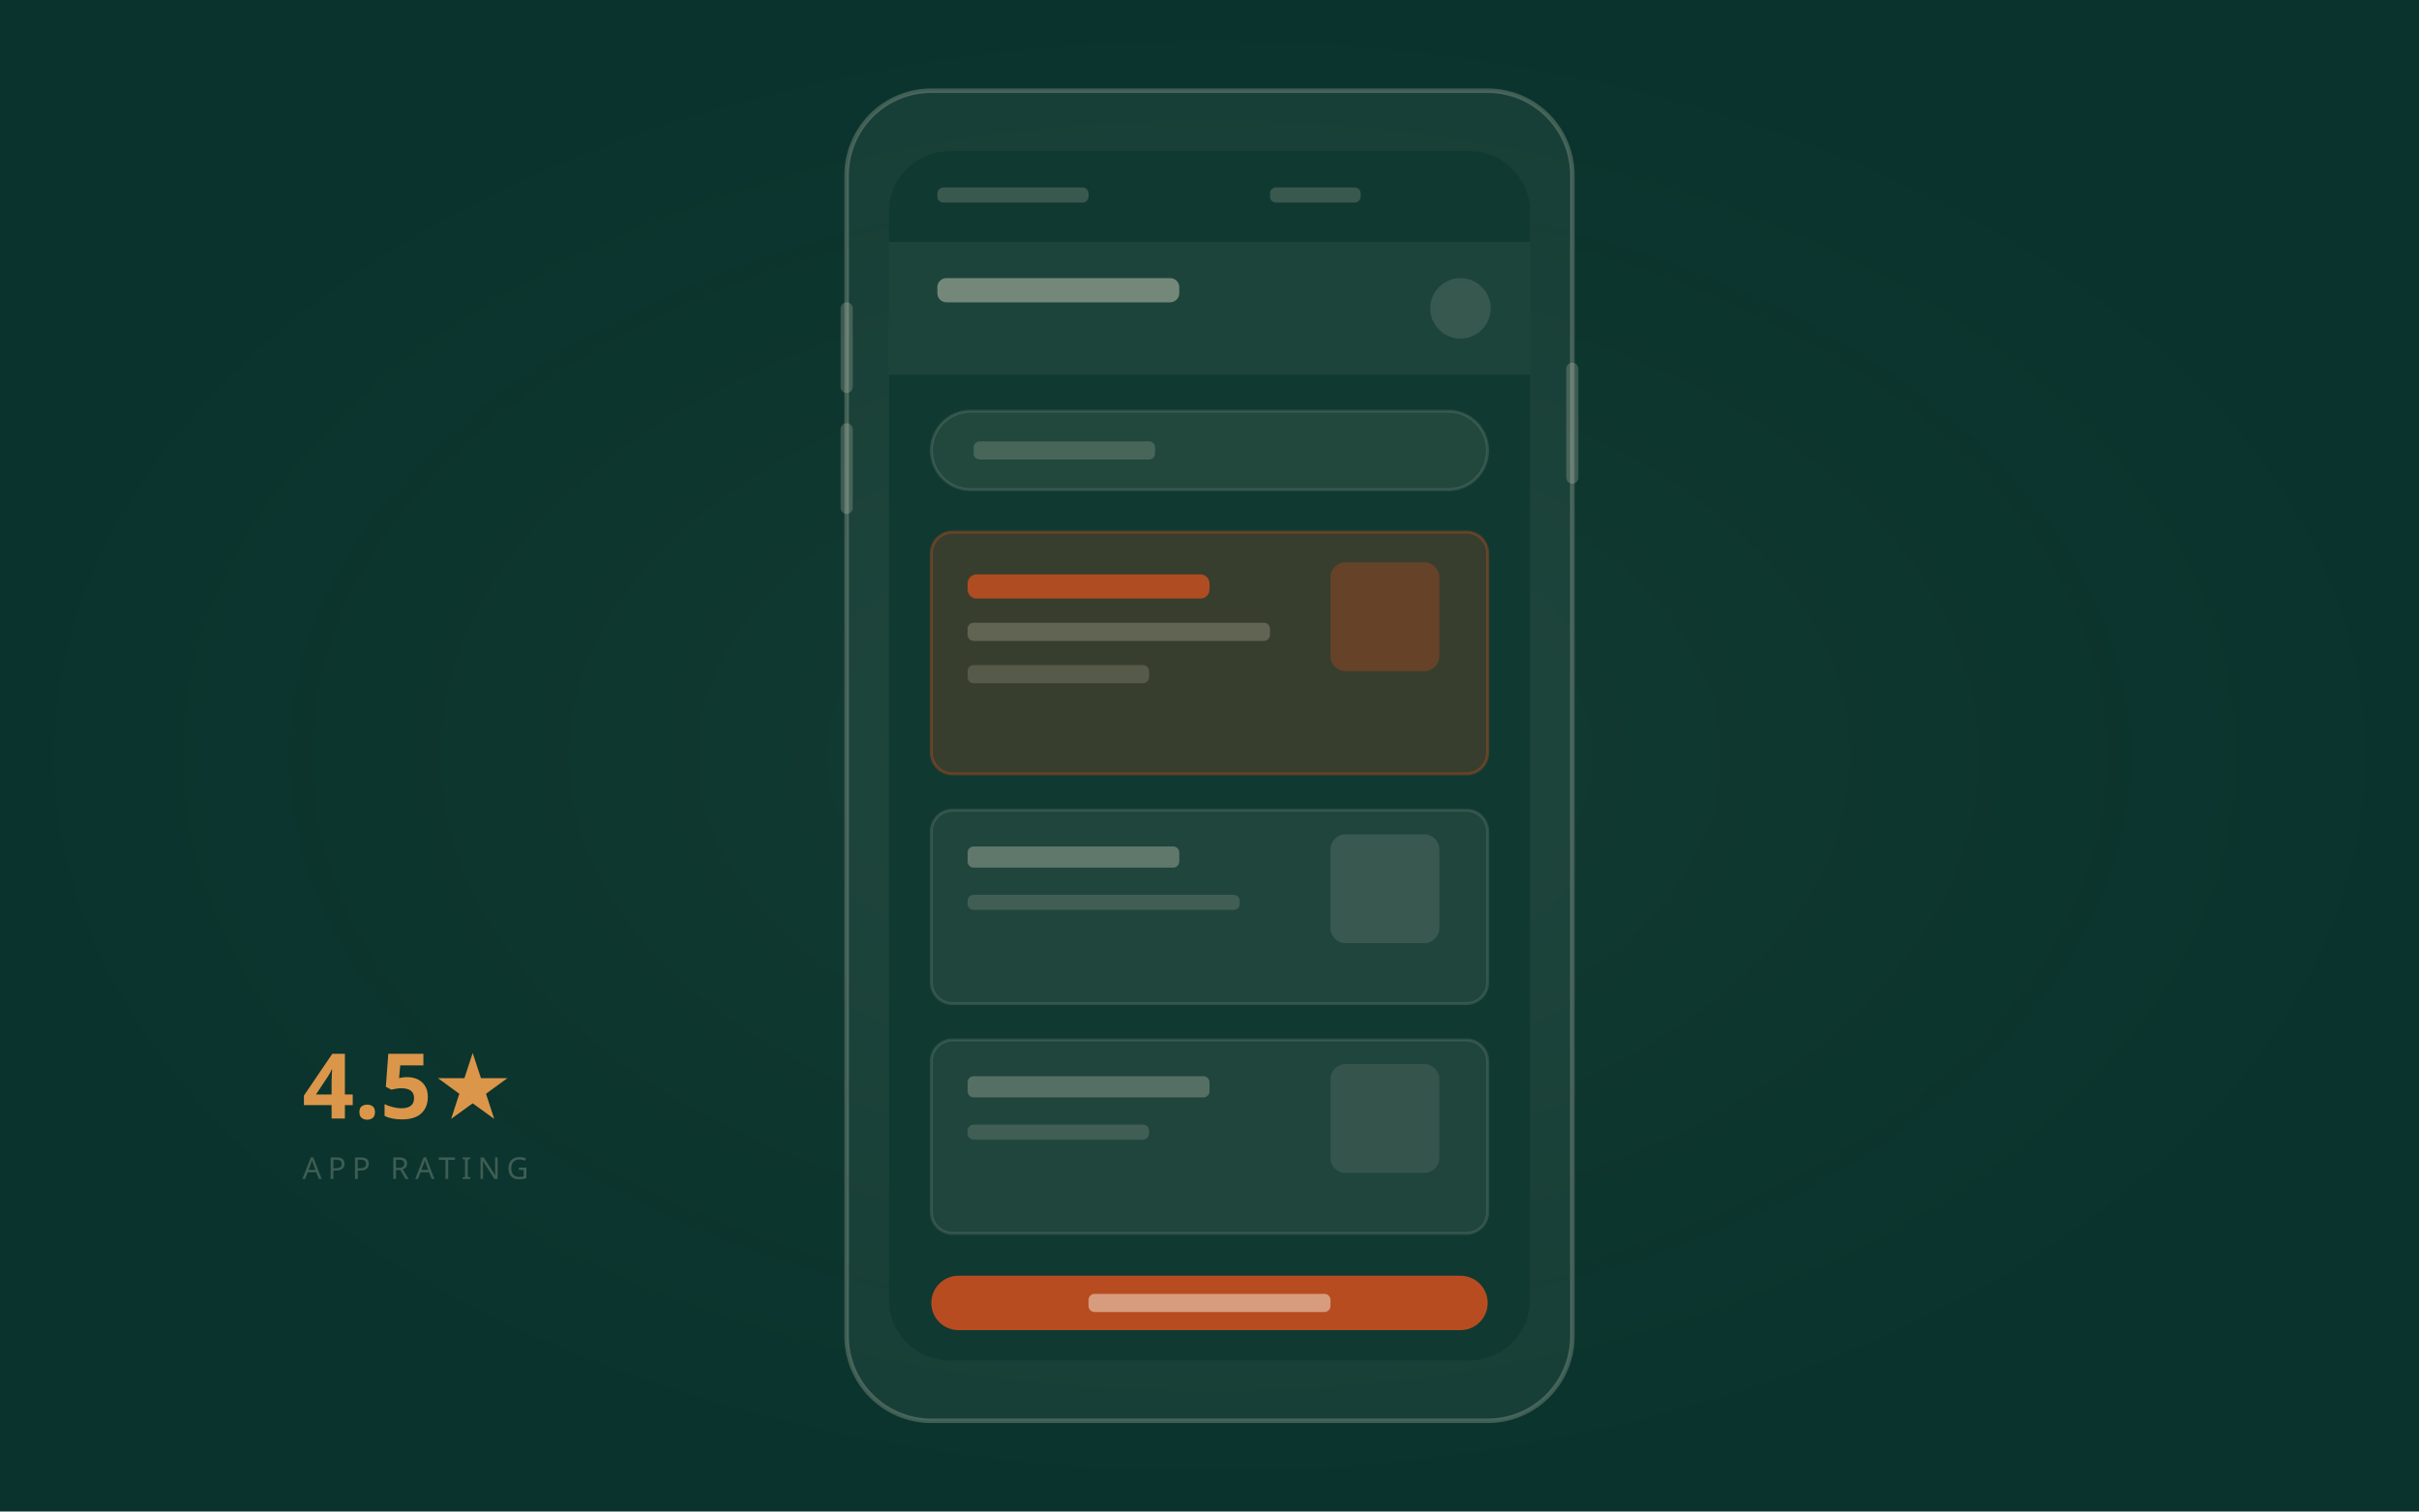
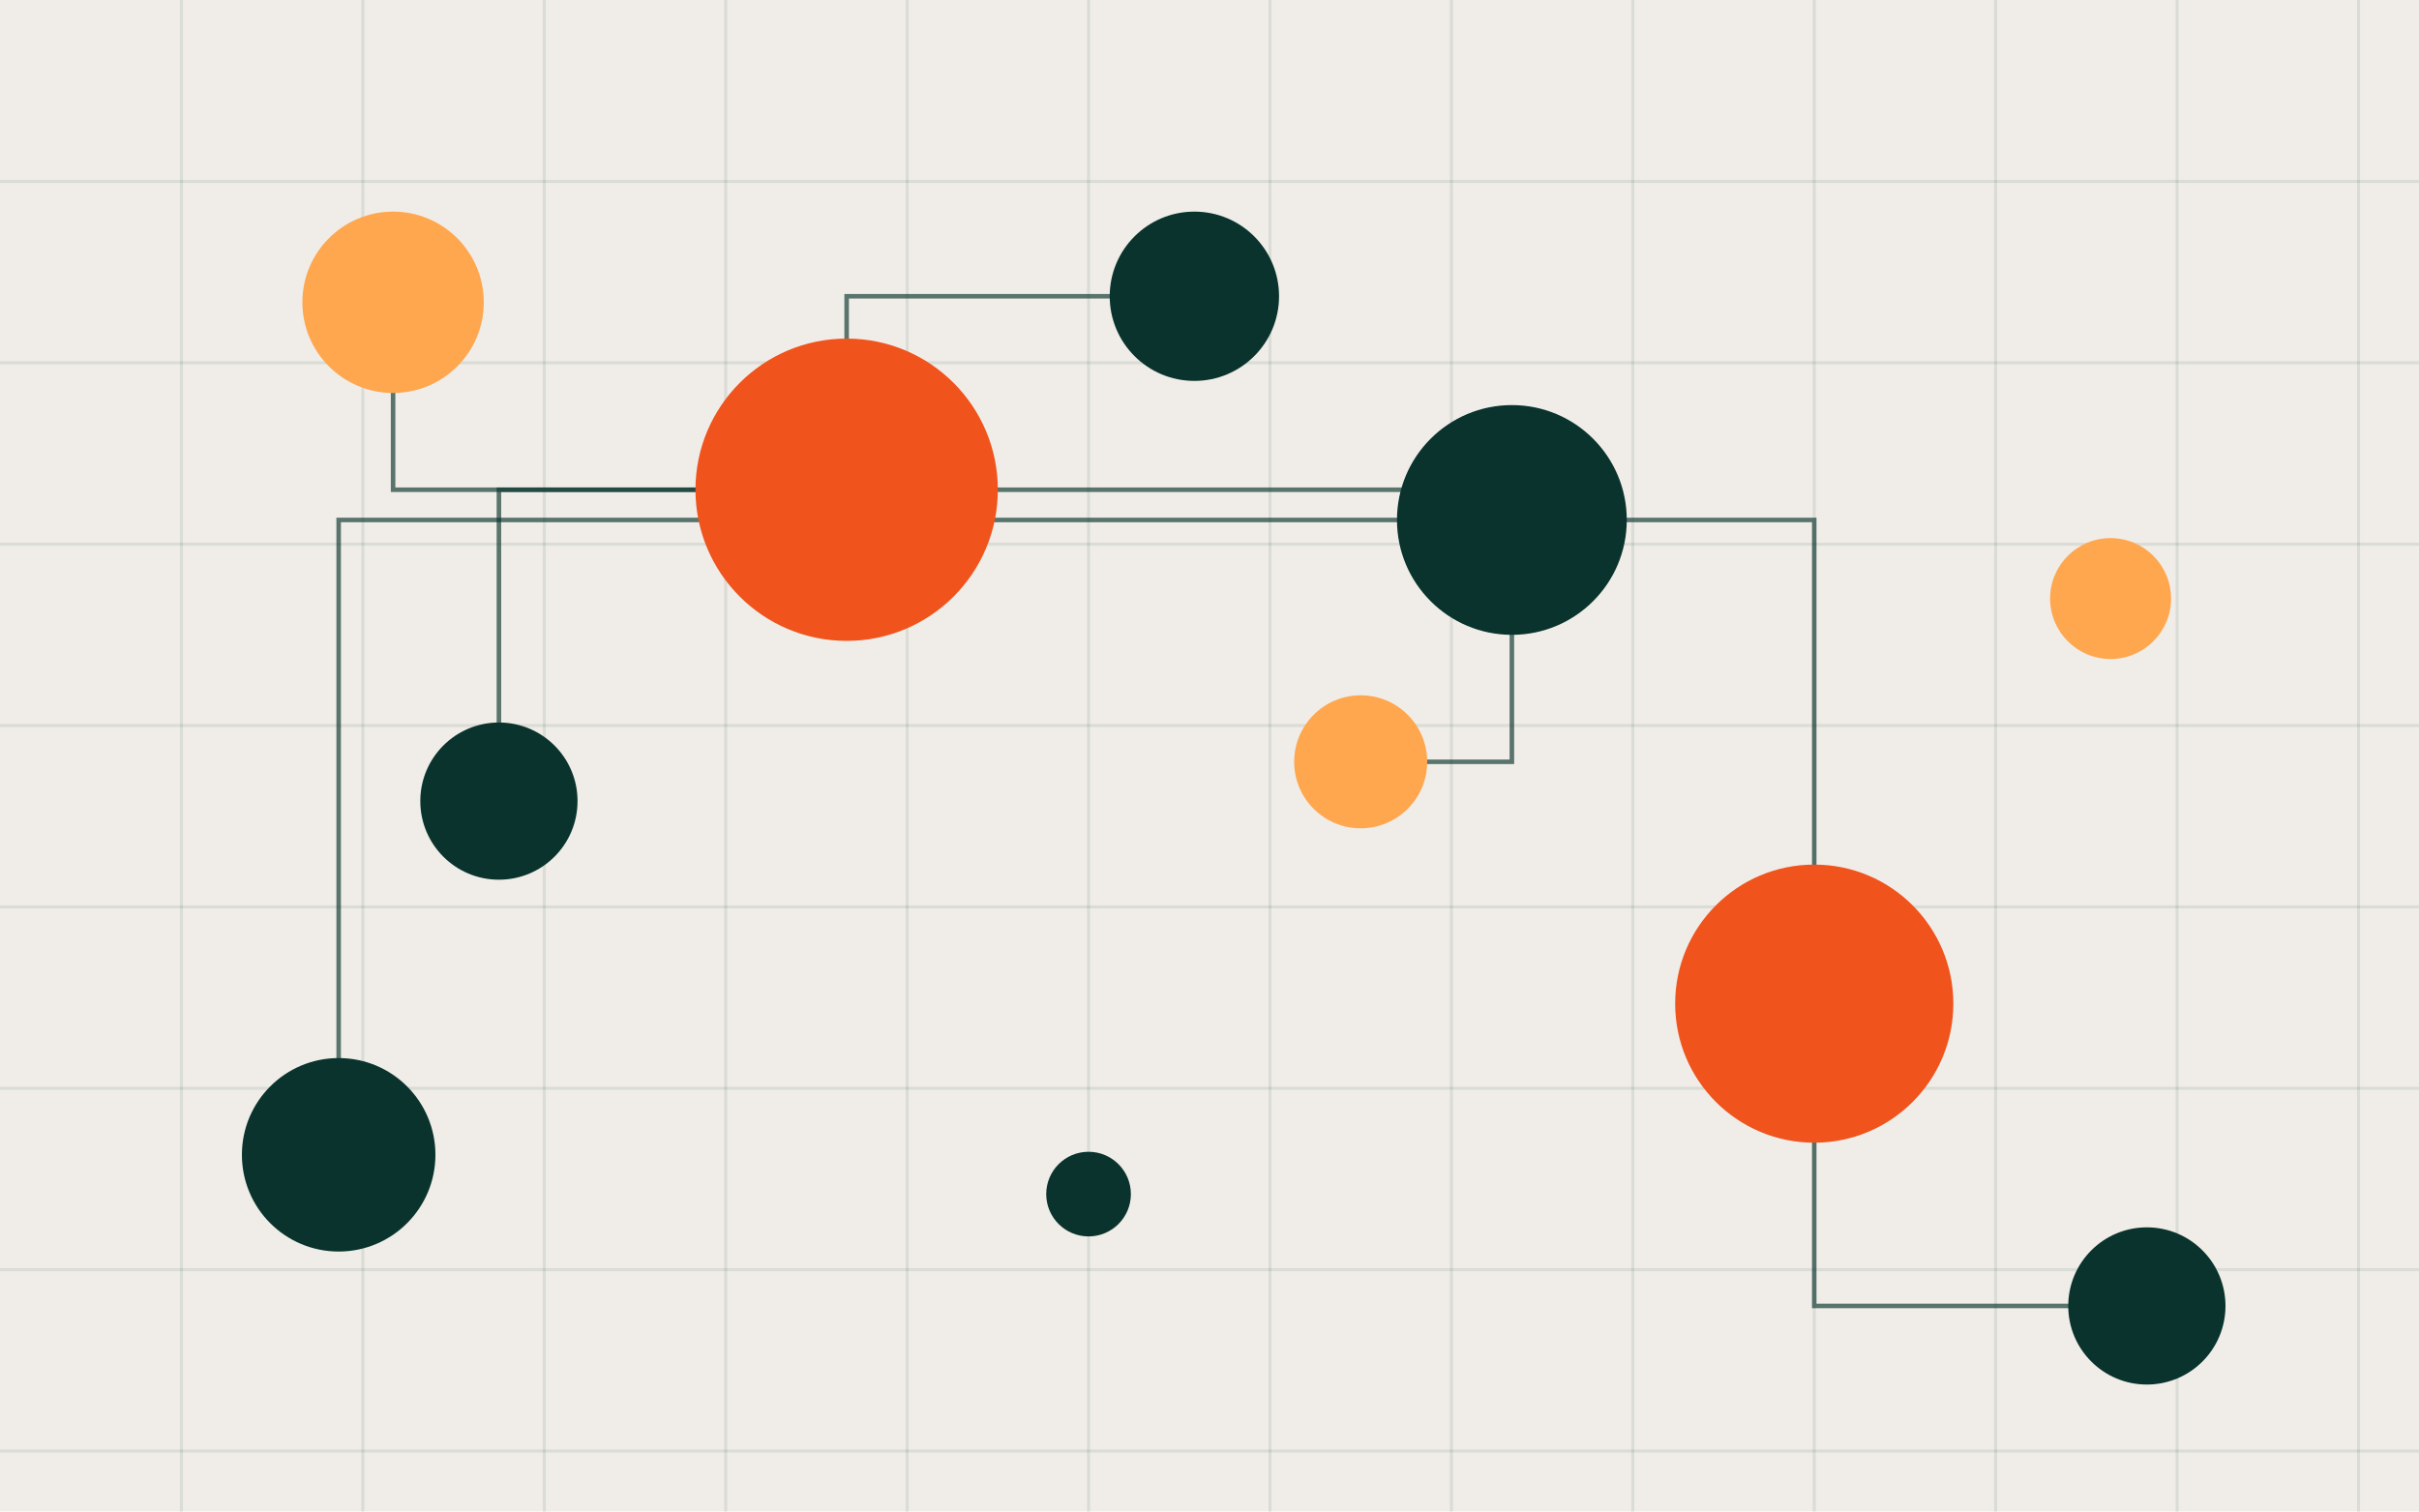
<svg xmlns="http://www.w3.org/2000/svg" viewBox="0 0 800 500">
-   <rect width="800" height="500" fill="#09332C" />
-   <radialGradient id="yglow" cx="50%" cy="50%" r="50%">
-     <stop offset="0%" stop-color="#F7EDDA" stop-opacity="0.04" />
-     <stop offset="100%" stop-color="#F7EDDA" stop-opacity="0" />
-   </radialGradient>
-   <rect width="800" height="500" fill="url(#yglow)" />
-   <rect x="280" y="30" width="240" height="440" rx="28" fill="#F7EDDA" fill-opacity="0.06" stroke="#F7EDDA" stroke-opacity="0.22" stroke-width="1.5" />
-   <rect x="518" y="120" width="4" height="40" rx="2" fill="#F7EDDA" fill-opacity="0.20" />
-   <rect x="278" y="100" width="4" height="30" rx="2" fill="#F7EDDA" fill-opacity="0.20" />
-   <rect x="278" y="140" width="4" height="30" rx="2" fill="#F7EDDA" fill-opacity="0.20" />
-   <rect x="294" y="50" width="212" height="400" rx="20" fill="#09332C" />
-   <rect x="294" y="50" width="212" height="400" rx="20" fill="#F7EDDA" fill-opacity="0.03" />
-   <rect x="310" y="62" width="50" height="5" rx="2" fill="#F7EDDA" fill-opacity="0.18" />
-   <rect x="420" y="62" width="30" height="5" rx="2" fill="#F7EDDA" fill-opacity="0.18" />
-   <rect x="294" y="80" width="212" height="44" rx="0" fill="#F7EDDA" fill-opacity="0.06" />
-   <rect x="310" y="92" width="80" height="8" rx="3" fill="#F7EDDA" fill-opacity="0.40" />
-   <circle cx="483" cy="102" r="10" fill="#F7EDDA" fill-opacity="0.12" />
-   <rect x="308" y="136" width="184" height="26" rx="13" fill="#F7EDDA" fill-opacity="0.08" stroke="#F7EDDA" stroke-opacity="0.12" stroke-width="1" />
-   <rect x="322" y="146" width="60" height="6" rx="2" fill="#F7EDDA" fill-opacity="0.18" />
-   <rect x="308" y="176" width="184" height="80" rx="7" fill="#F0531C" fill-opacity="0.18" stroke="#F0531C" stroke-opacity="0.30" stroke-width="1" />
-   <rect x="320" y="190" width="80" height="8" rx="3" fill="#F0531C" fill-opacity="0.65" />
-   <rect x="320" y="206" width="100" height="6" rx="2" fill="#F7EDDA" fill-opacity="0.22" />
-   <rect x="320" y="220" width="60" height="6" rx="2" fill="#F7EDDA" fill-opacity="0.16" />
-   <rect x="440" y="186" width="36" height="36" rx="5" fill="#F0531C" fill-opacity="0.25" />
-   <rect x="308" y="268" width="184" height="64" rx="7" fill="#F7EDDA" fill-opacity="0.07" stroke="#F7EDDA" stroke-opacity="0.12" stroke-width="1" />
-   <rect x="320" y="280" width="70" height="7" rx="2" fill="#F7EDDA" fill-opacity="0.30" />
-   <rect x="320" y="296" width="90" height="5" rx="2" fill="#F7EDDA" fill-opacity="0.15" />
-   <rect x="440" y="276" width="36" height="36" rx="5" fill="#F7EDDA" fill-opacity="0.12" />
-   <rect x="308" y="344" width="184" height="64" rx="7" fill="#F7EDDA" fill-opacity="0.07" stroke="#F7EDDA" stroke-opacity="0.12" stroke-width="1" />
-   <rect x="320" y="356" width="80" height="7" rx="2" fill="#F7EDDA" fill-opacity="0.25" />
-   <rect x="320" y="372" width="60" height="5" rx="2" fill="#F7EDDA" fill-opacity="0.15" />
-   <rect x="440" y="352" width="36" height="36" rx="5" fill="#F7EDDA" fill-opacity="0.10" />
-   <rect x="308" y="422" width="184" height="18" rx="9" fill="#F0531C" fill-opacity="0.75" />
-   <rect x="360" y="428" width="80" height="6" rx="2" fill="#F7EDDA" fill-opacity="0.50" />
-   <text x="100" y="370" fill="#FFA74F" fill-opacity="0.85" font-size="30" font-family="ui-sans-serif,system-ui,sans-serif" font-weight="700">4.5★</text>
-   <text x="100" y="390" fill="#F7EDDA" fill-opacity="0.22" font-size="10" font-family="ui-sans-serif,system-ui,sans-serif" letter-spacing="2">APP RATING</text>
+   <rect width="800" height="500" fill="#F0EDE8" />
+   <line x1="0" y1="60" x2="800" y2="60" stroke="#09332C" stroke-opacity="0.09" stroke-width="1" />
+   <line x1="0" y1="120" x2="800" y2="120" stroke="#09332C" stroke-opacity="0.09" stroke-width="1" />
+   <line x1="0" y1="180" x2="800" y2="180" stroke="#09332C" stroke-opacity="0.09" stroke-width="1" />
+   <line x1="0" y1="240" x2="800" y2="240" stroke="#09332C" stroke-opacity="0.09" stroke-width="1" />
+   <line x1="0" y1="300" x2="800" y2="300" stroke="#09332C" stroke-opacity="0.09" stroke-width="1" />
+   <line x1="0" y1="360" x2="800" y2="360" stroke="#09332C" stroke-opacity="0.09" stroke-width="1" />
+   <line x1="0" y1="420" x2="800" y2="420" stroke="#09332C" stroke-opacity="0.09" stroke-width="1" />
+   <line x1="0" y1="480" x2="800" y2="480" stroke="#09332C" stroke-opacity="0.09" stroke-width="1" />
+   <line x1="60" y1="0" x2="60" y2="500" stroke="#09332C" stroke-opacity="0.09" stroke-width="1" />
+   <line x1="120" y1="0" x2="120" y2="500" stroke="#09332C" stroke-opacity="0.09" stroke-width="1" />
+   <line x1="180" y1="0" x2="180" y2="500" stroke="#09332C" stroke-opacity="0.09" stroke-width="1" />
+   <line x1="240" y1="0" x2="240" y2="500" stroke="#09332C" stroke-opacity="0.09" stroke-width="1" />
+   <line x1="300" y1="0" x2="300" y2="500" stroke="#09332C" stroke-opacity="0.09" stroke-width="1" />
+   <line x1="360" y1="0" x2="360" y2="500" stroke="#09332C" stroke-opacity="0.09" stroke-width="1" />
+   <line x1="420" y1="0" x2="420" y2="500" stroke="#09332C" stroke-opacity="0.09" stroke-width="1" />
+   <line x1="480" y1="0" x2="480" y2="500" stroke="#09332C" stroke-opacity="0.09" stroke-width="1" />
+   <line x1="540" y1="0" x2="540" y2="500" stroke="#09332C" stroke-opacity="0.09" stroke-width="1" />
+   <line x1="600" y1="0" x2="600" y2="500" stroke="#09332C" stroke-opacity="0.09" stroke-width="1" />
+   <line x1="660" y1="0" x2="660" y2="500" stroke="#09332C" stroke-opacity="0.09" stroke-width="1" />
+   <line x1="720" y1="0" x2="720" y2="500" stroke="#09332C" stroke-opacity="0.09" stroke-width="1" />
+   <line x1="780" y1="0" x2="780" y2="500" stroke="#09332C" stroke-opacity="0.09" stroke-width="1" />
+   <polyline points="130,100 130,162 280,162" fill="none" stroke="#09332C" stroke-opacity="0.65" stroke-width="1.5" />
+   <polyline points="165,265 165,162 280,162" fill="none" stroke="#09332C" stroke-opacity="0.65" stroke-width="1.5" />
+   <polyline points="395,98 280,98 280,162" fill="none" stroke="#09332C" stroke-opacity="0.65" stroke-width="1.5" />
+   <polyline points="450,252 500,252 500,172" fill="none" stroke="#09332C" stroke-opacity="0.65" stroke-width="1.5" />
+   <polyline points="280,162 500,162 500,172" fill="none" stroke="#09332C" stroke-opacity="0.65" stroke-width="1.5" />
+   <polyline points="500,172 600,172 600,332" fill="none" stroke="#09332C" stroke-opacity="0.65" stroke-width="1.5" />
+   <polyline points="600,332 600,432 710,432" fill="none" stroke="#09332C" stroke-opacity="0.65" stroke-width="1.5" />
+   <polyline points="112,382 112,172 500,172" fill="none" stroke="#09332C" stroke-opacity="0.65" stroke-width="1.5" />
+   <circle cx="280" cy="162" r="50" fill="#F0531C" />
+   <circle cx="130" cy="100" r="30" fill="#FFA74F" />
+   <circle cx="165" cy="265" r="26" fill="#09332C" />
+   <circle cx="395" cy="98" r="28" fill="#09332C" />
+   <circle cx="450" cy="252" r="22" fill="#FFA74F" />
+   <circle cx="500" cy="172" r="38" fill="#09332C" />
+   <circle cx="112" cy="382" r="32" fill="#09332C" />
+   <circle cx="600" cy="332" r="46" fill="#F0531C" />
+   <circle cx="710" cy="432" r="26" fill="#09332C" />
+   <circle cx="698" cy="198" r="20" fill="#FFA74F" />
+   <circle cx="360" cy="395" r="14" fill="#09332C" />
</svg>
